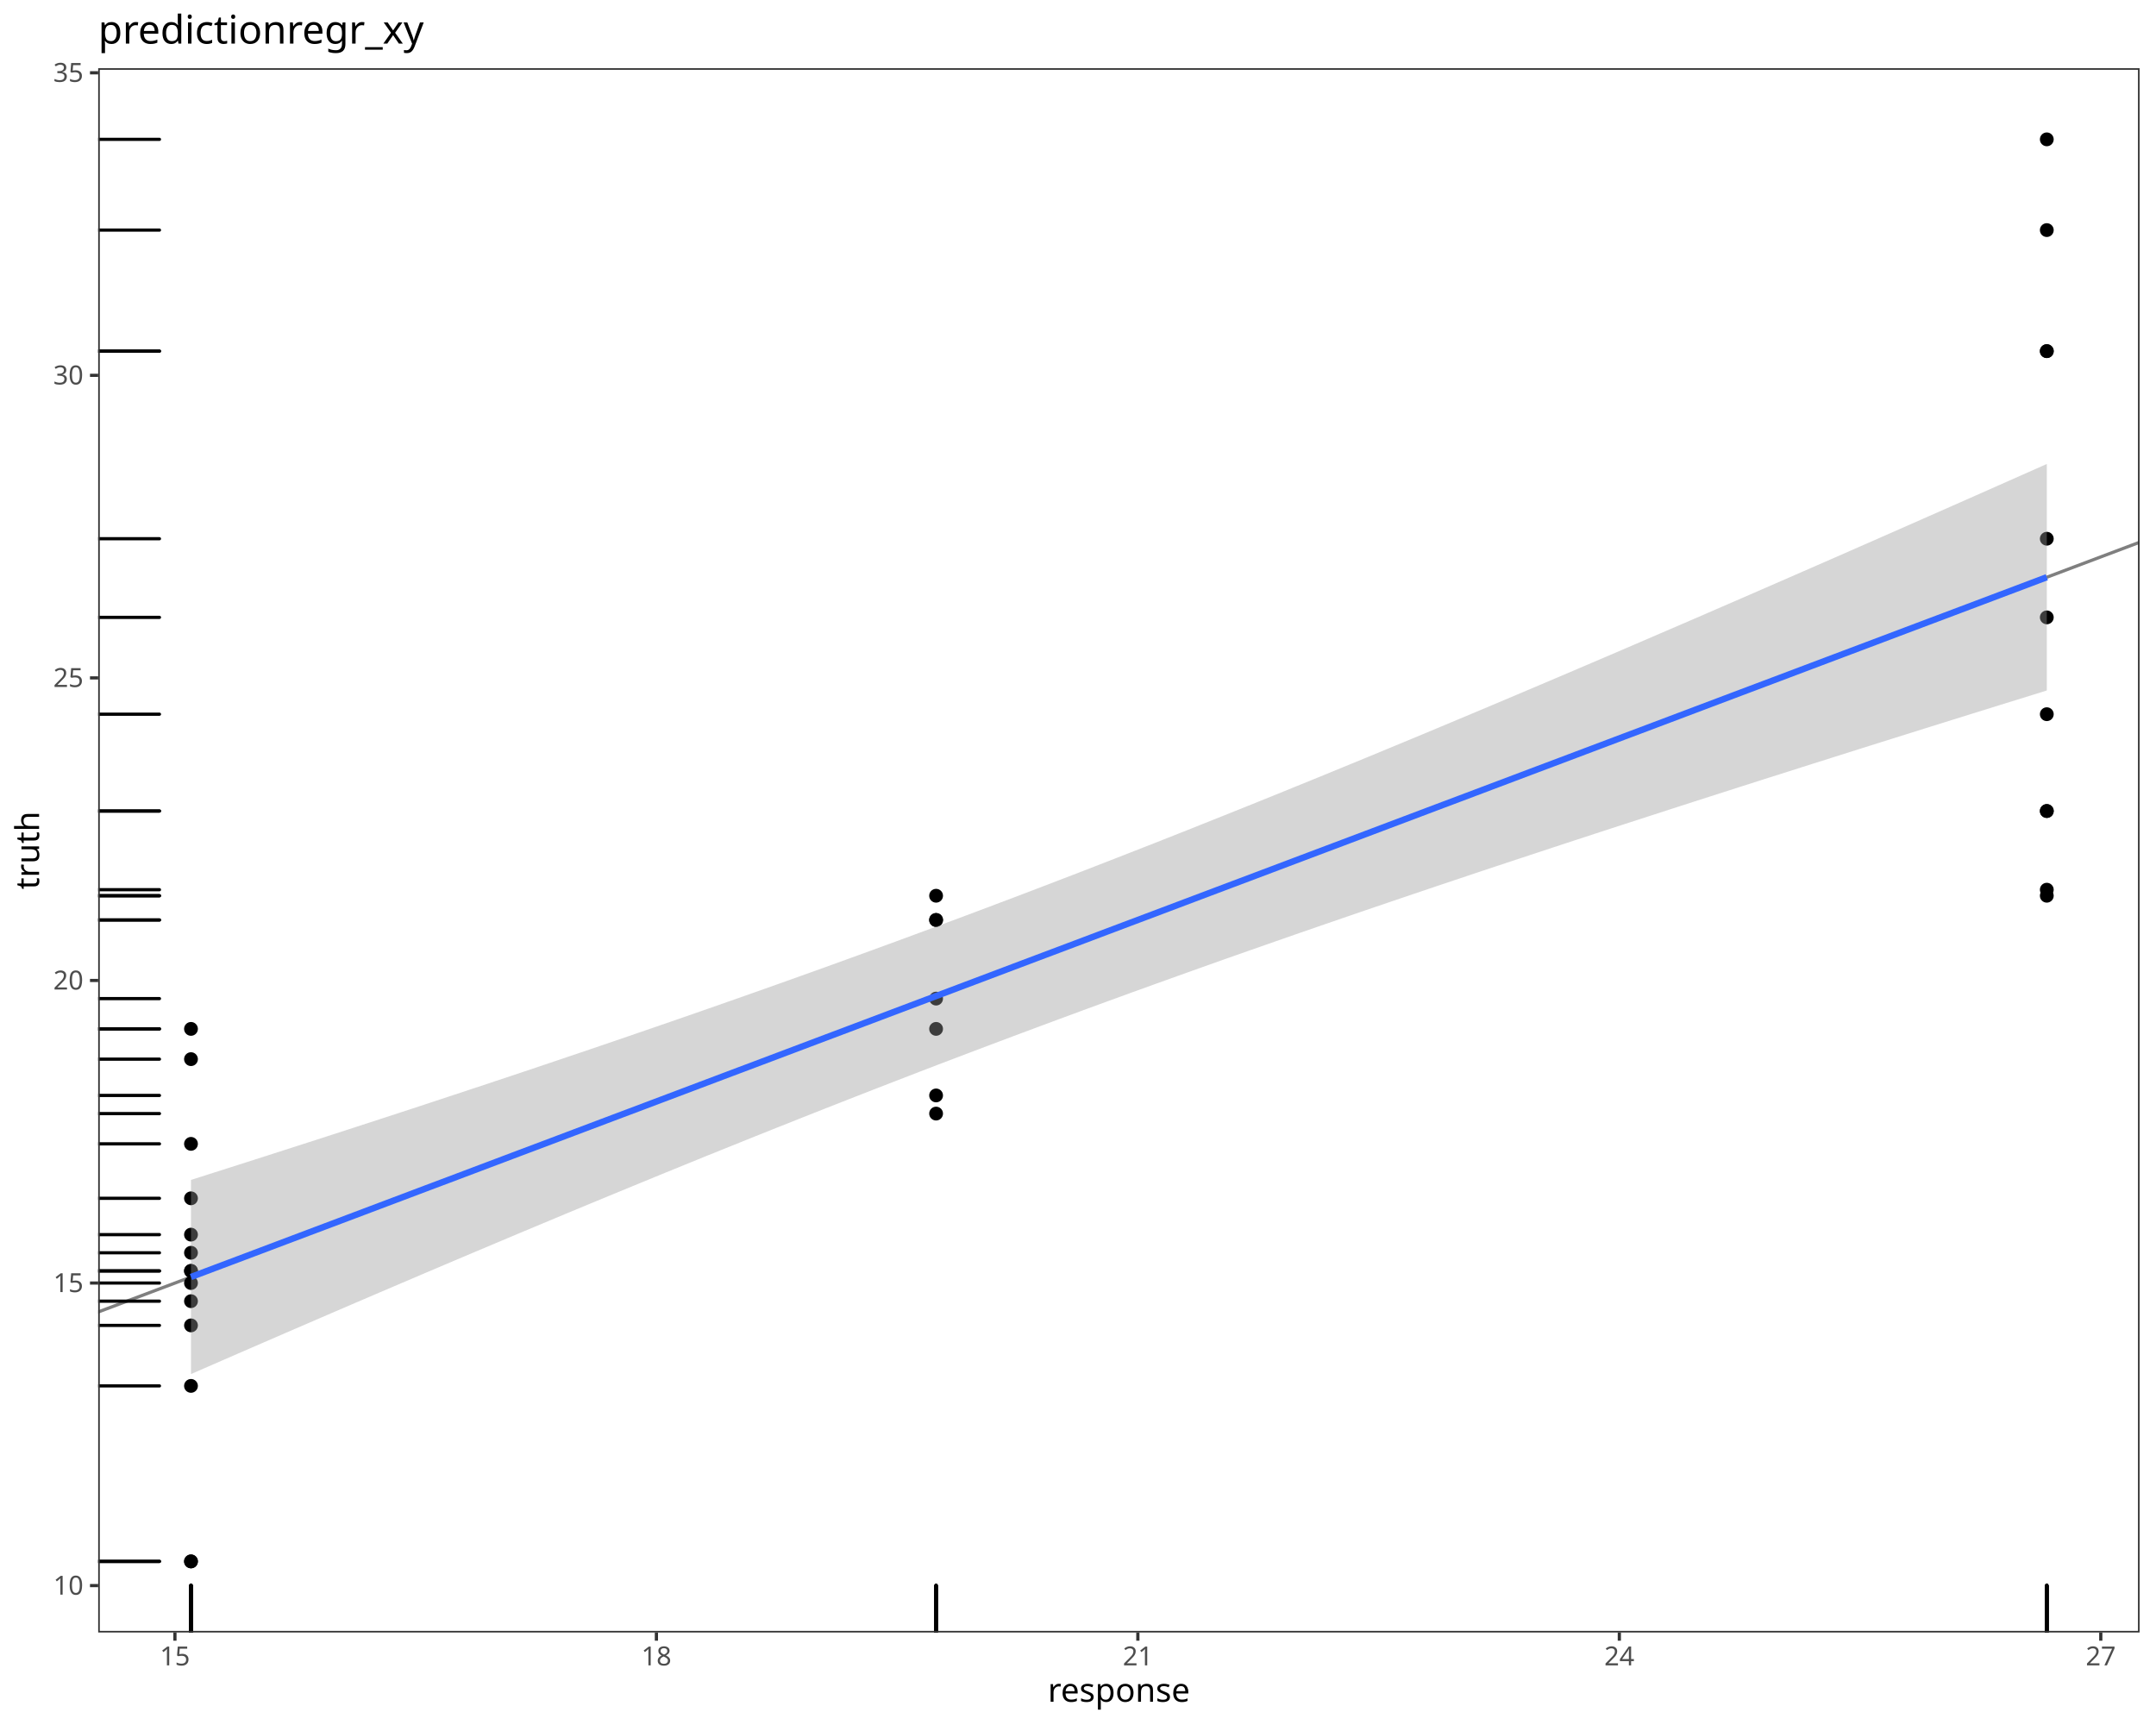
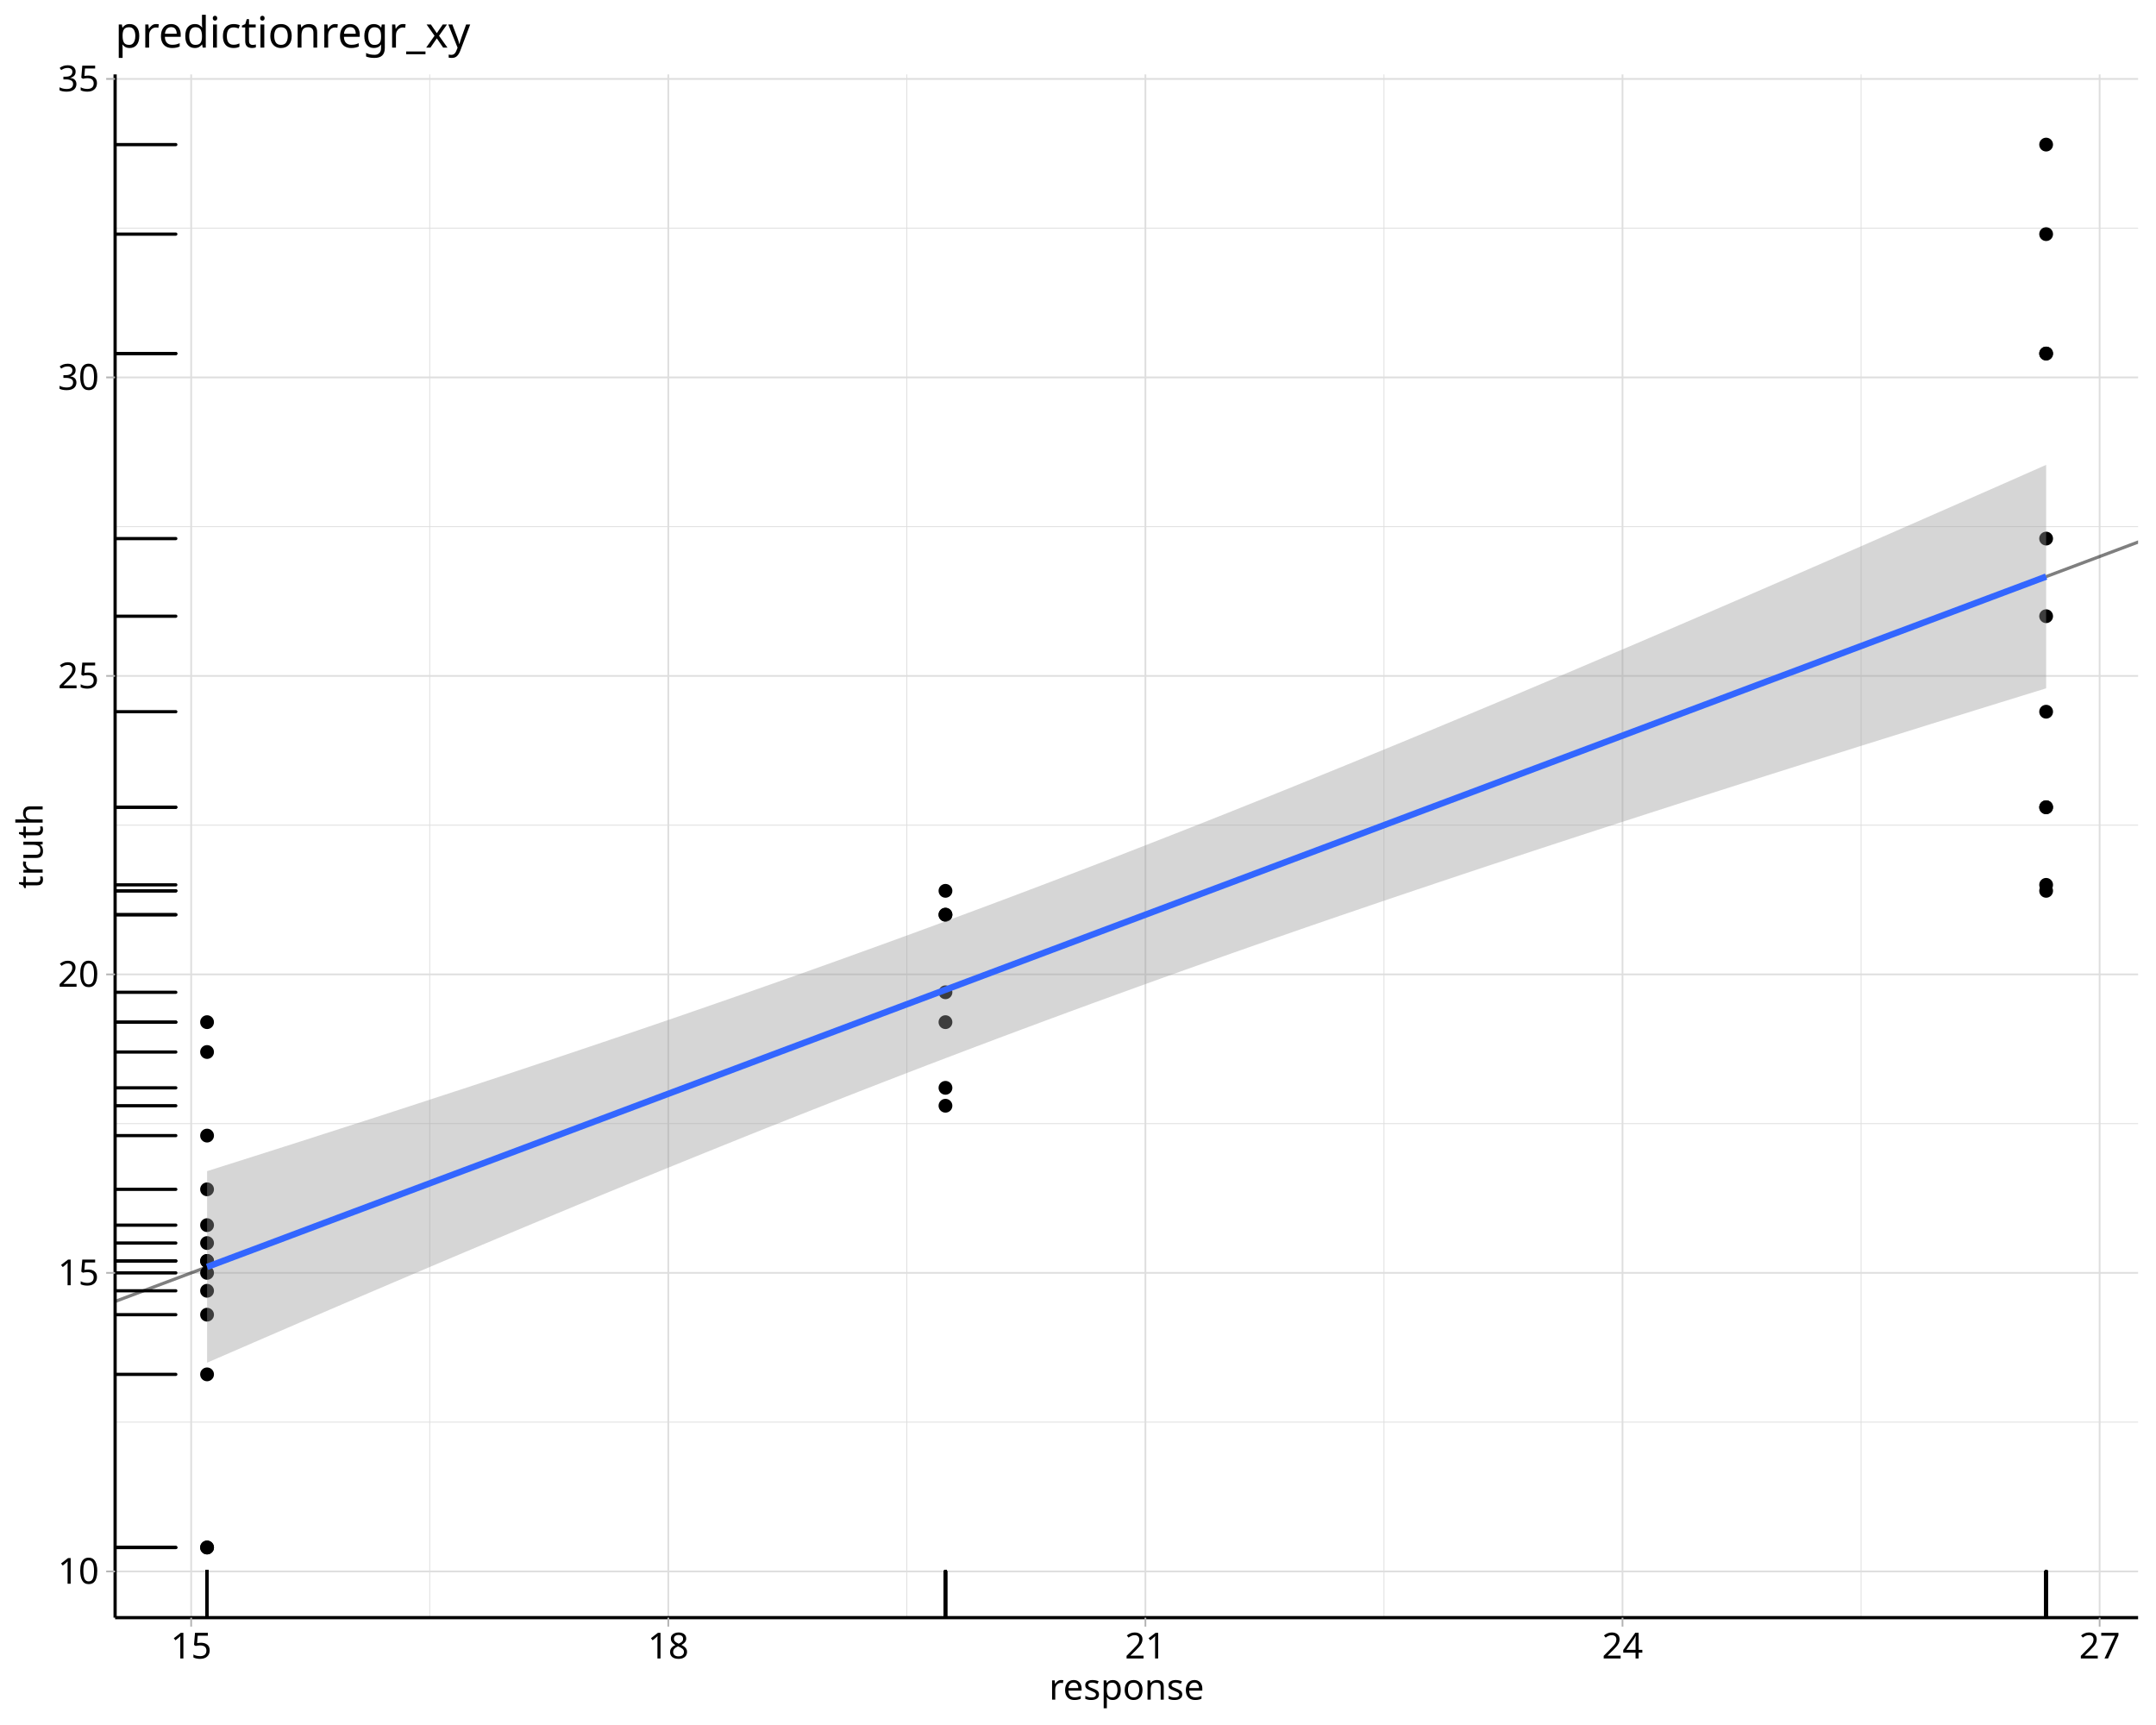
<svg xmlns="http://www.w3.org/2000/svg" class="svglite" data-engine-version="2.0" width="720.00pt" height="576.00pt" viewBox="0 0 720.00 576.00">
  <defs>
    <style type="text/css">
    .svglite line, .svglite polyline, .svglite polygon, .svglite path, .svglite rect, .svglite circle {
      fill: none;
      stroke: #000000;
      stroke-linecap: round;
      stroke-linejoin: round;
      stroke-miterlimit: 10.00;
    }
  </style>
  </defs>
  <rect width="100%" height="100%" style="stroke: none; fill: #FFFFFF;" />
  <defs>
    <clipPath id="cpMC4wMHw3MjAuMDB8MC4wMHw1NzYuMDA=">
      <rect x="0.00" y="0.00" width="720.00" height="576.00" />
    </clipPath>
  </defs>
  <g clip-path="url(#cpMC4wMHw3MjAuMDB8MC4wMHw1NzYuMDA=)">
-     <rect x="0.00" y="0.00" width="720.00" height="576.00" style="stroke-width: 1.07; stroke: #FFFFFF; fill: #FFFFFF;" />
+     <rect x="0.00" y="0.00" width="720.00" height="576.00" style="stroke-width: 1.16; stroke: #FFFFFF; fill: #FFFFFF;" />
  </g>
  <defs>
-     <clipPath id="cpMzIuNzl8NzE0LjUyfDIyLjc4fDU0NS4xMQ==">
-       <rect x="32.79" y="22.78" width="681.73" height="522.33" />
+     <clipPath id="cpMzguNDR8NzE0LjAyfDI0Ljg1fDU0MC4xNQ==">
+       <rect x="38.44" y="24.85" width="675.58" height="515.30" />
    </clipPath>
  </defs>
-   <g clip-path="url(#cpMzIuNzl8NzE0LjUyfDIyLjc4fDU0NS4xMQ==)">
-     <rect x="32.79" y="22.78" width="681.73" height="522.33" style="stroke-width: 1.07; stroke: none; fill: #FFFFFF;" />
-     <line x1="-648.93" y1="695.11" x2="1396.25" y2="-75.96" style="stroke-width: 1.07; stroke: #000000; stroke-opacity: 0.50; stroke-linecap: butt;" />
-     <circle cx="312.61" cy="307.19" r="1.95" style="stroke-width: 0.71; fill: #000000;" />
-     <circle cx="312.61" cy="307.19" r="1.95" style="stroke-width: 0.71; fill: #000000;" />
-     <circle cx="683.53" cy="270.81" r="1.95" style="stroke-width: 0.71; fill: #000000;" />
-     <circle cx="312.61" cy="299.10" r="1.95" style="stroke-width: 0.71; fill: #000000;" />
-     <circle cx="63.78" cy="353.66" r="1.95" style="stroke-width: 0.71; fill: #000000;" />
-     <circle cx="312.61" cy="365.78" r="1.95" style="stroke-width: 0.71; fill: #000000;" />
-     <circle cx="63.78" cy="442.57" r="1.95" style="stroke-width: 0.71; fill: #000000;" />
-     <circle cx="683.53" cy="238.48" r="1.95" style="stroke-width: 0.71; fill: #000000;" />
-     <circle cx="683.53" cy="270.81" r="1.95" style="stroke-width: 0.71; fill: #000000;" />
-     <circle cx="312.61" cy="343.56" r="1.95" style="stroke-width: 0.71; fill: #000000;" />
-     <circle cx="312.61" cy="371.84" r="1.95" style="stroke-width: 0.71; fill: #000000;" />
-     <circle cx="63.78" cy="400.13" r="1.95" style="stroke-width: 0.71; fill: #000000;" />
-     <circle cx="63.78" cy="381.95" r="1.95" style="stroke-width: 0.71; fill: #000000;" />
-     <circle cx="63.78" cy="424.38" r="1.95" style="stroke-width: 0.71; fill: #000000;" />
-     <circle cx="63.78" cy="521.37" r="1.95" style="stroke-width: 0.71; fill: #000000;" />
-     <circle cx="63.78" cy="521.37" r="1.95" style="stroke-width: 0.71; fill: #000000;" />
-     <circle cx="63.78" cy="434.48" r="1.95" style="stroke-width: 0.71; fill: #000000;" />
-     <circle cx="683.53" cy="76.83" r="1.95" style="stroke-width: 0.71; fill: #000000;" />
-     <circle cx="683.53" cy="117.25" r="1.95" style="stroke-width: 0.71; fill: #000000;" />
-     <circle cx="683.53" cy="46.53" r="1.95" style="stroke-width: 0.71; fill: #000000;" />
-     <circle cx="683.53" cy="297.08" r="1.95" style="stroke-width: 0.71; fill: #000000;" />
-     <circle cx="63.78" cy="418.32" r="1.95" style="stroke-width: 0.71; fill: #000000;" />
-     <circle cx="63.78" cy="424.38" r="1.95" style="stroke-width: 0.71; fill: #000000;" />
-     <circle cx="63.78" cy="462.77" r="1.95" style="stroke-width: 0.71; fill: #000000;" />
-     <circle cx="63.78" cy="343.56" r="1.95" style="stroke-width: 0.71; fill: #000000;" />
-     <circle cx="683.53" cy="179.89" r="1.95" style="stroke-width: 0.71; fill: #000000;" />
-     <circle cx="683.53" cy="206.15" r="1.95" style="stroke-width: 0.71; fill: #000000;" />
-     <circle cx="683.53" cy="117.25" r="1.95" style="stroke-width: 0.71; fill: #000000;" />
-     <circle cx="63.78" cy="412.26" r="1.95" style="stroke-width: 0.71; fill: #000000;" />
-     <circle cx="312.61" cy="333.45" r="1.95" style="stroke-width: 0.71; fill: #000000;" />
-     <circle cx="63.78" cy="428.42" r="1.95" style="stroke-width: 0.71; fill: #000000;" />
-     <circle cx="683.53" cy="299.10" r="1.95" style="stroke-width: 0.71; fill: #000000;" />
-     <line x1="312.61" y1="545.11" x2="312.61" y2="529.44" style="stroke-width: 1.07;" />
-     <line x1="312.61" y1="545.11" x2="312.61" y2="529.44" style="stroke-width: 1.07;" />
-     <line x1="683.53" y1="545.11" x2="683.53" y2="529.44" style="stroke-width: 1.07;" />
-     <line x1="312.61" y1="545.11" x2="312.61" y2="529.44" style="stroke-width: 1.07;" />
-     <line x1="63.78" y1="545.11" x2="63.78" y2="529.44" style="stroke-width: 1.07;" />
-     <line x1="312.61" y1="545.11" x2="312.61" y2="529.44" style="stroke-width: 1.07;" />
-     <line x1="63.78" y1="545.11" x2="63.78" y2="529.44" style="stroke-width: 1.07;" />
-     <line x1="683.53" y1="545.11" x2="683.53" y2="529.44" style="stroke-width: 1.07;" />
-     <line x1="683.53" y1="545.11" x2="683.53" y2="529.44" style="stroke-width: 1.07;" />
-     <line x1="312.61" y1="545.11" x2="312.61" y2="529.44" style="stroke-width: 1.07;" />
-     <line x1="312.61" y1="545.11" x2="312.61" y2="529.44" style="stroke-width: 1.07;" />
-     <line x1="63.78" y1="545.11" x2="63.78" y2="529.44" style="stroke-width: 1.07;" />
-     <line x1="63.78" y1="545.11" x2="63.78" y2="529.44" style="stroke-width: 1.07;" />
-     <line x1="63.78" y1="545.11" x2="63.78" y2="529.44" style="stroke-width: 1.07;" />
-     <line x1="63.78" y1="545.11" x2="63.78" y2="529.44" style="stroke-width: 1.07;" />
-     <line x1="63.78" y1="545.11" x2="63.78" y2="529.44" style="stroke-width: 1.07;" />
-     <line x1="63.78" y1="545.11" x2="63.78" y2="529.44" style="stroke-width: 1.07;" />
-     <line x1="683.53" y1="545.11" x2="683.53" y2="529.44" style="stroke-width: 1.07;" />
-     <line x1="683.53" y1="545.11" x2="683.53" y2="529.44" style="stroke-width: 1.07;" />
-     <line x1="683.53" y1="545.11" x2="683.53" y2="529.44" style="stroke-width: 1.07;" />
-     <line x1="683.53" y1="545.11" x2="683.53" y2="529.44" style="stroke-width: 1.07;" />
-     <line x1="63.78" y1="545.11" x2="63.78" y2="529.44" style="stroke-width: 1.07;" />
-     <line x1="63.78" y1="545.11" x2="63.78" y2="529.44" style="stroke-width: 1.07;" />
-     <line x1="63.78" y1="545.11" x2="63.78" y2="529.44" style="stroke-width: 1.07;" />
-     <line x1="63.78" y1="545.11" x2="63.78" y2="529.44" style="stroke-width: 1.07;" />
-     <line x1="683.53" y1="545.11" x2="683.53" y2="529.44" style="stroke-width: 1.07;" />
-     <line x1="683.53" y1="545.11" x2="683.53" y2="529.44" style="stroke-width: 1.07;" />
-     <line x1="683.53" y1="545.11" x2="683.53" y2="529.44" style="stroke-width: 1.07;" />
-     <line x1="63.78" y1="545.11" x2="63.78" y2="529.44" style="stroke-width: 1.07;" />
-     <line x1="312.61" y1="545.11" x2="312.61" y2="529.44" style="stroke-width: 1.07;" />
-     <line x1="63.78" y1="545.11" x2="63.78" y2="529.44" style="stroke-width: 1.07;" />
-     <line x1="683.53" y1="545.11" x2="683.53" y2="529.44" style="stroke-width: 1.07;" />
-     <line x1="32.79" y1="307.19" x2="53.25" y2="307.19" style="stroke-width: 1.07;" />
-     <line x1="32.79" y1="307.19" x2="53.25" y2="307.19" style="stroke-width: 1.07;" />
-     <line x1="32.79" y1="270.81" x2="53.25" y2="270.81" style="stroke-width: 1.07;" />
-     <line x1="32.79" y1="299.10" x2="53.25" y2="299.10" style="stroke-width: 1.07;" />
-     <line x1="32.79" y1="353.66" x2="53.25" y2="353.66" style="stroke-width: 1.07;" />
-     <line x1="32.79" y1="365.78" x2="53.25" y2="365.78" style="stroke-width: 1.07;" />
-     <line x1="32.79" y1="442.57" x2="53.25" y2="442.57" style="stroke-width: 1.07;" />
-     <line x1="32.79" y1="238.48" x2="53.25" y2="238.48" style="stroke-width: 1.07;" />
-     <line x1="32.79" y1="270.81" x2="53.25" y2="270.81" style="stroke-width: 1.07;" />
-     <line x1="32.79" y1="343.56" x2="53.25" y2="343.56" style="stroke-width: 1.07;" />
-     <line x1="32.79" y1="371.84" x2="53.25" y2="371.84" style="stroke-width: 1.07;" />
-     <line x1="32.79" y1="400.13" x2="53.25" y2="400.13" style="stroke-width: 1.07;" />
-     <line x1="32.79" y1="381.95" x2="53.25" y2="381.95" style="stroke-width: 1.07;" />
-     <line x1="32.79" y1="424.38" x2="53.25" y2="424.38" style="stroke-width: 1.07;" />
-     <line x1="32.79" y1="521.37" x2="53.25" y2="521.37" style="stroke-width: 1.07;" />
-     <line x1="32.79" y1="521.37" x2="53.25" y2="521.37" style="stroke-width: 1.07;" />
-     <line x1="32.79" y1="434.48" x2="53.25" y2="434.48" style="stroke-width: 1.07;" />
-     <line x1="32.79" y1="76.83" x2="53.25" y2="76.83" style="stroke-width: 1.07;" />
-     <line x1="32.79" y1="117.25" x2="53.25" y2="117.25" style="stroke-width: 1.07;" />
-     <line x1="32.79" y1="46.53" x2="53.25" y2="46.53" style="stroke-width: 1.07;" />
-     <line x1="32.79" y1="297.08" x2="53.25" y2="297.08" style="stroke-width: 1.07;" />
-     <line x1="32.79" y1="418.32" x2="53.25" y2="418.32" style="stroke-width: 1.07;" />
-     <line x1="32.79" y1="424.38" x2="53.25" y2="424.38" style="stroke-width: 1.07;" />
-     <line x1="32.79" y1="462.77" x2="53.25" y2="462.77" style="stroke-width: 1.07;" />
-     <line x1="32.79" y1="343.56" x2="53.25" y2="343.56" style="stroke-width: 1.07;" />
-     <line x1="32.79" y1="179.89" x2="53.25" y2="179.89" style="stroke-width: 1.07;" />
-     <line x1="32.79" y1="206.15" x2="53.25" y2="206.15" style="stroke-width: 1.07;" />
-     <line x1="32.79" y1="117.25" x2="53.25" y2="117.25" style="stroke-width: 1.07;" />
-     <line x1="32.79" y1="412.26" x2="53.25" y2="412.26" style="stroke-width: 1.07;" />
-     <line x1="32.79" y1="333.45" x2="53.25" y2="333.45" style="stroke-width: 1.07;" />
-     <line x1="32.79" y1="428.42" x2="53.25" y2="428.42" style="stroke-width: 1.07;" />
-     <line x1="32.79" y1="299.10" x2="53.25" y2="299.10" style="stroke-width: 1.07;" />
-     <polygon points="63.78,393.99 71.63,391.49 79.47,388.99 87.32,386.48 95.16,383.96 103.01,381.44 110.85,378.91 118.70,376.36 126.54,373.81 134.39,371.25 142.23,368.68 150.08,366.09 157.92,363.50 165.77,360.89 173.61,358.28 181.46,355.65 189.30,353.00 197.15,350.35 204.99,347.68 212.84,344.99 220.68,342.29 228.53,339.58 236.37,336.85 244.22,334.10 252.06,331.34 259.91,328.56 267.75,325.76 275.60,322.95 283.44,320.11 291.29,317.26 299.13,314.39 306.97,311.50 314.82,308.60 322.66,305.67 330.51,302.72 338.35,299.76 346.20,296.77 354.04,293.77 361.89,290.75 369.73,287.70 377.58,284.64 385.42,281.57 393.27,278.47 401.11,275.35 408.96,272.22 416.80,269.07 424.65,265.91 432.49,262.72 440.34,259.53 448.18,256.31 456.03,253.09 463.87,249.84 471.72,246.59 479.56,243.32 487.41,240.03 495.25,236.74 503.10,233.43 510.94,230.11 518.79,226.78 526.63,223.44 534.48,220.09 542.32,216.73 550.17,213.35 558.01,209.97 565.86,206.59 573.70,203.19 581.55,199.78 589.39,196.37 597.24,192.95 605.08,189.52 612.93,186.09 620.77,182.65 628.62,179.20 636.46,175.75 644.31,172.29 652.15,168.83 660.00,165.36 667.84,161.89 675.69,158.41 683.53,154.93 683.53,230.56 675.69,233.00 667.84,235.43 660.00,237.87 652.15,240.32 644.31,242.77 636.46,245.23 628.62,247.69 620.77,250.16 612.93,252.64 605.08,255.12 597.24,257.61 589.39,260.10 581.55,262.60 573.70,265.12 565.86,267.63 558.01,270.16 550.17,272.70 542.32,275.24 534.48,277.79 526.63,280.36 518.79,282.93 510.94,285.52 503.10,288.11 495.25,290.72 487.41,293.34 479.56,295.97 471.72,298.62 463.87,301.28 456.03,303.95 448.18,306.64 440.34,309.34 432.49,312.06 424.65,314.79 416.80,317.54 408.96,320.30 401.11,323.09 393.27,325.89 385.42,328.71 377.58,331.54 369.73,334.40 361.89,337.27 354.04,340.17 346.20,343.08 338.35,346.01 330.51,348.96 322.66,351.93 314.82,354.91 306.97,357.92 299.13,360.95 291.29,363.99 283.44,367.06 275.60,370.14 267.75,373.24 259.91,376.36 252.06,379.49 244.22,382.65 236.37,385.81 228.53,389.00 220.68,392.20 212.84,395.42 204.99,398.65 197.15,401.89 189.30,405.15 181.46,408.43 173.61,411.71 165.77,415.01 157.92,418.32 150.08,421.64 142.23,424.97 134.39,428.32 126.54,431.67 118.70,435.03 110.85,438.40 103.01,441.79 95.16,445.18 87.32,448.58 79.47,451.98 71.63,455.40 63.78,458.82 " style="stroke-width: 0.00; stroke: none; fill: #999999; fill-opacity: 0.40;" />
-     <polyline points="63.78,393.99 71.63,391.49 79.47,388.99 87.32,386.48 95.16,383.96 103.01,381.44 110.85,378.91 118.70,376.36 126.54,373.81 134.39,371.25 142.23,368.68 150.08,366.09 157.92,363.50 165.77,360.89 173.61,358.28 181.46,355.65 189.30,353.00 197.15,350.35 204.99,347.68 212.84,344.99 220.68,342.29 228.53,339.58 236.37,336.85 244.22,334.10 252.06,331.34 259.91,328.56 267.75,325.76 275.60,322.95 283.44,320.11 291.29,317.26 299.13,314.39 306.97,311.50 314.82,308.60 322.66,305.67 330.51,302.72 338.35,299.76 346.20,296.77 354.04,293.77 361.89,290.75 369.73,287.70 377.58,284.64 385.42,281.57 393.27,278.47 401.11,275.35 408.96,272.22 416.80,269.07 424.65,265.91 432.49,262.72 440.34,259.53 448.18,256.31 456.03,253.09 463.87,249.84 471.72,246.59 479.56,243.32 487.41,240.03 495.25,236.74 503.10,233.43 510.94,230.11 518.79,226.78 526.63,223.44 534.48,220.09 542.32,216.73 550.17,213.35 558.01,209.97 565.86,206.59 573.70,203.19 581.55,199.78 589.39,196.37 597.24,192.95 605.08,189.52 612.93,186.09 620.77,182.65 628.62,179.20 636.46,175.75 644.31,172.29 652.15,168.83 660.00,165.36 667.84,161.89 675.69,158.41 683.53,154.93 " style="stroke-width: 2.13; stroke: none;" />
-     <polyline points="683.53,230.56 675.69,233.00 667.84,235.43 660.00,237.87 652.15,240.32 644.31,242.77 636.46,245.23 628.62,247.69 620.77,250.16 612.93,252.64 605.08,255.12 597.24,257.61 589.39,260.10 581.55,262.60 573.70,265.12 565.86,267.63 558.01,270.16 550.17,272.70 542.32,275.24 534.48,277.79 526.63,280.36 518.79,282.93 510.94,285.52 503.10,288.11 495.25,290.72 487.41,293.34 479.56,295.97 471.72,298.62 463.87,301.28 456.03,303.95 448.18,306.64 440.34,309.34 432.49,312.06 424.65,314.79 416.80,317.54 408.96,320.30 401.11,323.09 393.27,325.89 385.42,328.71 377.58,331.54 369.73,334.40 361.89,337.27 354.04,340.17 346.20,343.08 338.35,346.01 330.51,348.96 322.66,351.93 314.82,354.91 306.97,357.92 299.13,360.95 291.29,363.99 283.44,367.06 275.60,370.14 267.75,373.24 259.91,376.36 252.06,379.49 244.22,382.65 236.37,385.81 228.53,389.00 220.68,392.20 212.84,395.42 204.99,398.65 197.15,401.89 189.30,405.15 181.46,408.43 173.61,411.71 165.77,415.01 157.92,418.32 150.08,421.64 142.23,424.97 134.39,428.32 126.54,431.67 118.70,435.03 110.85,438.40 103.01,441.79 95.16,445.18 87.32,448.58 79.47,451.98 71.63,455.40 63.78,458.82 " style="stroke-width: 2.13; stroke: none;" />
-     <polyline points="63.78,426.40 71.63,423.44 79.47,420.49 87.32,417.53 95.16,414.57 103.01,411.61 110.85,408.66 118.70,405.70 126.54,402.74 134.39,399.78 142.23,396.82 150.08,393.87 157.92,390.91 165.77,387.95 173.61,384.99 181.46,382.04 189.30,379.08 197.15,376.12 204.99,373.16 212.84,370.21 220.68,367.25 228.53,364.29 236.37,361.33 244.22,358.37 252.06,355.42 259.91,352.46 267.75,349.50 275.60,346.54 283.44,343.59 291.29,340.63 299.13,337.67 306.97,334.71 314.82,331.76 322.66,328.80 330.51,325.84 338.35,322.88 346.20,319.92 354.04,316.97 361.89,314.01 369.73,311.05 377.58,308.09 385.42,305.14 393.27,302.18 401.11,299.22 408.96,296.26 416.80,293.31 424.65,290.35 432.49,287.39 440.34,284.43 448.18,281.48 456.03,278.52 463.87,275.56 471.72,272.60 479.56,269.64 487.41,266.69 495.25,263.73 503.10,260.77 510.94,257.81 518.79,254.86 526.63,251.90 534.48,248.94 542.32,245.98 550.17,243.03 558.01,240.07 565.86,237.11 573.70,234.15 581.55,231.19 589.39,228.24 597.24,225.28 605.08,222.32 612.93,219.36 620.77,216.41 628.62,213.45 636.46,210.49 644.31,207.53 652.15,204.58 660.00,201.62 667.84,198.66 675.69,195.70 683.53,192.74 " style="stroke-width: 2.13; stroke: #3366FF; stroke-linecap: butt;" />
-     <rect x="32.79" y="22.78" width="681.73" height="522.33" style="stroke-width: 1.07; stroke: #333333;" />
+   <g clip-path="url(#cpMzguNDR8NzE0LjAyfDI0Ljg1fDU0MC4xNQ==)">
+     <rect x="38.44" y="24.85" width="675.58" height="515.30" style="stroke-width: 1.16; stroke: none; fill: #FFFFFF;" />
+     <polyline points="38.44,474.87 714.02,474.87 " style="stroke-width: 0.29; stroke: #DEDEDE; stroke-linecap: butt;" />
+     <polyline points="38.44,375.20 714.02,375.20 " style="stroke-width: 0.29; stroke: #DEDEDE; stroke-linecap: butt;" />
+     <polyline points="38.44,275.53 714.02,275.53 " style="stroke-width: 0.29; stroke: #DEDEDE; stroke-linecap: butt;" />
+     <polyline points="38.44,175.86 714.02,175.86 " style="stroke-width: 0.29; stroke: #DEDEDE; stroke-linecap: butt;" />
+     <polyline points="38.44,76.19 714.02,76.19 " style="stroke-width: 0.29; stroke: #DEDEDE; stroke-linecap: butt;" />
+     <polyline points="143.51,540.15 143.51,24.85 " style="stroke-width: 0.29; stroke: #DEDEDE; stroke-linecap: butt;" />
+     <polyline points="302.84,540.15 302.84,24.85 " style="stroke-width: 0.29; stroke: #DEDEDE; stroke-linecap: butt;" />
+     <polyline points="462.18,540.15 462.18,24.85 " style="stroke-width: 0.29; stroke: #DEDEDE; stroke-linecap: butt;" />
+     <polyline points="621.51,540.15 621.51,24.85 " style="stroke-width: 0.29; stroke: #DEDEDE; stroke-linecap: butt;" />
+     <polyline points="38.44,524.71 714.02,524.71 " style="stroke-width: 0.58; stroke: #DEDEDE; stroke-linecap: butt;" />
+     <polyline points="38.44,425.03 714.02,425.03 " style="stroke-width: 0.58; stroke: #DEDEDE; stroke-linecap: butt;" />
+     <polyline points="38.44,325.36 714.02,325.36 " style="stroke-width: 0.58; stroke: #DEDEDE; stroke-linecap: butt;" />
+     <polyline points="38.44,225.69 714.02,225.69 " style="stroke-width: 0.58; stroke: #DEDEDE; stroke-linecap: butt;" />
+     <polyline points="38.44,126.02 714.02,126.02 " style="stroke-width: 0.58; stroke: #DEDEDE; stroke-linecap: butt;" />
+     <polyline points="38.44,26.35 714.02,26.35 " style="stroke-width: 0.58; stroke: #DEDEDE; stroke-linecap: butt;" />
+     <polyline points="63.84,540.15 63.84,24.85 " style="stroke-width: 0.58; stroke: #DEDEDE; stroke-linecap: butt;" />
+     <polyline points="223.18,540.15 223.18,24.85 " style="stroke-width: 0.58; stroke: #DEDEDE; stroke-linecap: butt;" />
+     <polyline points="382.51,540.15 382.51,24.85 " style="stroke-width: 0.58; stroke: #DEDEDE; stroke-linecap: butt;" />
+     <polyline points="541.84,540.15 541.84,24.85 " style="stroke-width: 0.58; stroke: #DEDEDE; stroke-linecap: butt;" />
+     <polyline points="701.18,540.15 701.18,24.85 " style="stroke-width: 0.58; stroke: #DEDEDE; stroke-linecap: butt;" />
+     <line x1="-637.13" y1="688.13" x2="1389.60" y2="-72.56" style="stroke-width: 1.07; stroke: #000000; stroke-opacity: 0.50; stroke-linecap: butt;" />
+     <circle cx="315.74" cy="305.43" r="1.95" style="stroke-width: 0.71; fill: #000000;" />
+     <circle cx="315.74" cy="305.43" r="1.95" style="stroke-width: 0.71; fill: #000000;" />
+     <circle cx="683.31" cy="269.55" r="1.95" style="stroke-width: 0.71; fill: #000000;" />
+     <circle cx="315.74" cy="297.46" r="1.95" style="stroke-width: 0.71; fill: #000000;" />
+     <circle cx="69.15" cy="351.28" r="1.95" style="stroke-width: 0.71; fill: #000000;" />
+     <circle cx="315.74" cy="363.24" r="1.95" style="stroke-width: 0.71; fill: #000000;" />
+     <circle cx="69.15" cy="438.99" r="1.95" style="stroke-width: 0.71; fill: #000000;" />
+     <circle cx="683.31" cy="237.65" r="1.95" style="stroke-width: 0.71; fill: #000000;" />
+     <circle cx="683.31" cy="269.55" r="1.95" style="stroke-width: 0.71; fill: #000000;" />
+     <circle cx="315.74" cy="341.31" r="1.95" style="stroke-width: 0.71; fill: #000000;" />
+     <circle cx="315.74" cy="369.22" r="1.95" style="stroke-width: 0.71; fill: #000000;" />
+     <circle cx="69.15" cy="397.13" r="1.95" style="stroke-width: 0.71; fill: #000000;" />
+     <circle cx="69.15" cy="379.19" r="1.95" style="stroke-width: 0.71; fill: #000000;" />
+     <circle cx="69.15" cy="421.05" r="1.95" style="stroke-width: 0.71; fill: #000000;" />
+     <circle cx="69.15" cy="516.73" r="1.95" style="stroke-width: 0.71; fill: #000000;" />
+     <circle cx="69.15" cy="516.73" r="1.95" style="stroke-width: 0.71; fill: #000000;" />
+     <circle cx="69.15" cy="431.01" r="1.95" style="stroke-width: 0.71; fill: #000000;" />
+     <circle cx="683.31" cy="78.18" r="1.95" style="stroke-width: 0.71; fill: #000000;" />
+     <circle cx="683.31" cy="118.05" r="1.95" style="stroke-width: 0.71; fill: #000000;" />
+     <circle cx="683.31" cy="48.28" r="1.95" style="stroke-width: 0.71; fill: #000000;" />
+     <circle cx="683.31" cy="295.46" r="1.95" style="stroke-width: 0.71; fill: #000000;" />
+     <circle cx="69.15" cy="415.07" r="1.95" style="stroke-width: 0.71; fill: #000000;" />
+     <circle cx="69.15" cy="421.05" r="1.95" style="stroke-width: 0.71; fill: #000000;" />
+     <circle cx="69.15" cy="458.92" r="1.95" style="stroke-width: 0.71; fill: #000000;" />
+     <circle cx="69.15" cy="341.31" r="1.95" style="stroke-width: 0.71; fill: #000000;" />
+     <circle cx="683.31" cy="179.84" r="1.95" style="stroke-width: 0.71; fill: #000000;" />
+     <circle cx="683.31" cy="205.76" r="1.95" style="stroke-width: 0.71; fill: #000000;" />
+     <circle cx="683.31" cy="118.05" r="1.95" style="stroke-width: 0.71; fill: #000000;" />
+     <circle cx="69.15" cy="409.09" r="1.95" style="stroke-width: 0.71; fill: #000000;" />
+     <circle cx="315.74" cy="331.34" r="1.95" style="stroke-width: 0.71; fill: #000000;" />
+     <circle cx="69.15" cy="425.03" r="1.95" style="stroke-width: 0.71; fill: #000000;" />
+     <circle cx="683.31" cy="297.46" r="1.95" style="stroke-width: 0.71; fill: #000000;" />
+     <line x1="315.74" y1="540.15" x2="315.74" y2="524.70" style="stroke-width: 1.07;" />
+     <line x1="315.74" y1="540.15" x2="315.74" y2="524.70" style="stroke-width: 1.07;" />
+     <line x1="683.31" y1="540.15" x2="683.31" y2="524.70" style="stroke-width: 1.07;" />
+     <line x1="315.74" y1="540.15" x2="315.74" y2="524.70" style="stroke-width: 1.07;" />
+     <line x1="69.15" y1="540.15" x2="69.15" y2="524.70" style="stroke-width: 1.07;" />
+     <line x1="315.74" y1="540.15" x2="315.74" y2="524.70" style="stroke-width: 1.07;" />
+     <line x1="69.15" y1="540.15" x2="69.15" y2="524.70" style="stroke-width: 1.07;" />
+     <line x1="683.31" y1="540.15" x2="683.31" y2="524.70" style="stroke-width: 1.07;" />
+     <line x1="683.31" y1="540.15" x2="683.31" y2="524.70" style="stroke-width: 1.07;" />
+     <line x1="315.74" y1="540.15" x2="315.74" y2="524.70" style="stroke-width: 1.07;" />
+     <line x1="315.74" y1="540.15" x2="315.74" y2="524.70" style="stroke-width: 1.07;" />
+     <line x1="69.15" y1="540.15" x2="69.15" y2="524.70" style="stroke-width: 1.07;" />
+     <line x1="69.15" y1="540.15" x2="69.15" y2="524.70" style="stroke-width: 1.07;" />
+     <line x1="69.15" y1="540.15" x2="69.15" y2="524.70" style="stroke-width: 1.07;" />
+     <line x1="69.15" y1="540.15" x2="69.15" y2="524.70" style="stroke-width: 1.07;" />
+     <line x1="69.15" y1="540.15" x2="69.15" y2="524.70" style="stroke-width: 1.07;" />
+     <line x1="69.15" y1="540.15" x2="69.15" y2="524.70" style="stroke-width: 1.07;" />
+     <line x1="683.31" y1="540.15" x2="683.31" y2="524.70" style="stroke-width: 1.07;" />
+     <line x1="683.31" y1="540.15" x2="683.31" y2="524.70" style="stroke-width: 1.07;" />
+     <line x1="683.31" y1="540.15" x2="683.31" y2="524.70" style="stroke-width: 1.07;" />
+     <line x1="683.31" y1="540.15" x2="683.31" y2="524.70" style="stroke-width: 1.07;" />
+     <line x1="69.15" y1="540.15" x2="69.15" y2="524.70" style="stroke-width: 1.07;" />
+     <line x1="69.15" y1="540.15" x2="69.15" y2="524.70" style="stroke-width: 1.07;" />
+     <line x1="69.15" y1="540.15" x2="69.15" y2="524.70" style="stroke-width: 1.07;" />
+     <line x1="69.15" y1="540.15" x2="69.15" y2="524.70" style="stroke-width: 1.07;" />
+     <line x1="683.31" y1="540.15" x2="683.31" y2="524.70" style="stroke-width: 1.07;" />
+     <line x1="683.31" y1="540.15" x2="683.31" y2="524.70" style="stroke-width: 1.07;" />
+     <line x1="683.31" y1="540.15" x2="683.31" y2="524.70" style="stroke-width: 1.07;" />
+     <line x1="69.15" y1="540.15" x2="69.15" y2="524.70" style="stroke-width: 1.07;" />
+     <line x1="315.74" y1="540.15" x2="315.74" y2="524.70" style="stroke-width: 1.07;" />
+     <line x1="69.15" y1="540.15" x2="69.15" y2="524.70" style="stroke-width: 1.07;" />
+     <line x1="683.31" y1="540.15" x2="683.31" y2="524.70" style="stroke-width: 1.07;" />
+     <line x1="38.44" y1="305.43" x2="58.71" y2="305.43" style="stroke-width: 1.07;" />
+     <line x1="38.44" y1="305.43" x2="58.71" y2="305.43" style="stroke-width: 1.07;" />
+     <line x1="38.44" y1="269.55" x2="58.71" y2="269.55" style="stroke-width: 1.07;" />
+     <line x1="38.44" y1="297.46" x2="58.71" y2="297.46" style="stroke-width: 1.07;" />
+     <line x1="38.44" y1="351.28" x2="58.71" y2="351.28" style="stroke-width: 1.07;" />
+     <line x1="38.44" y1="363.24" x2="58.71" y2="363.24" style="stroke-width: 1.07;" />
+     <line x1="38.44" y1="438.99" x2="58.71" y2="438.99" style="stroke-width: 1.07;" />
+     <line x1="38.44" y1="237.65" x2="58.71" y2="237.65" style="stroke-width: 1.07;" />
+     <line x1="38.44" y1="269.55" x2="58.71" y2="269.55" style="stroke-width: 1.07;" />
+     <line x1="38.44" y1="341.31" x2="58.71" y2="341.31" style="stroke-width: 1.07;" />
+     <line x1="38.44" y1="369.22" x2="58.71" y2="369.22" style="stroke-width: 1.07;" />
+     <line x1="38.44" y1="397.13" x2="58.71" y2="397.13" style="stroke-width: 1.07;" />
+     <line x1="38.44" y1="379.19" x2="58.71" y2="379.19" style="stroke-width: 1.07;" />
+     <line x1="38.44" y1="421.05" x2="58.71" y2="421.05" style="stroke-width: 1.07;" />
+     <line x1="38.44" y1="516.73" x2="58.71" y2="516.73" style="stroke-width: 1.07;" />
+     <line x1="38.44" y1="516.73" x2="58.71" y2="516.73" style="stroke-width: 1.07;" />
+     <line x1="38.44" y1="431.01" x2="58.71" y2="431.01" style="stroke-width: 1.07;" />
+     <line x1="38.44" y1="78.18" x2="58.71" y2="78.18" style="stroke-width: 1.07;" />
+     <line x1="38.44" y1="118.05" x2="58.71" y2="118.05" style="stroke-width: 1.07;" />
+     <line x1="38.44" y1="48.28" x2="58.71" y2="48.28" style="stroke-width: 1.07;" />
+     <line x1="38.44" y1="295.46" x2="58.71" y2="295.46" style="stroke-width: 1.07;" />
+     <line x1="38.44" y1="415.07" x2="58.71" y2="415.07" style="stroke-width: 1.07;" />
+     <line x1="38.44" y1="421.05" x2="58.71" y2="421.05" style="stroke-width: 1.07;" />
+     <line x1="38.44" y1="458.92" x2="58.71" y2="458.92" style="stroke-width: 1.07;" />
+     <line x1="38.44" y1="341.31" x2="58.71" y2="341.31" style="stroke-width: 1.07;" />
+     <line x1="38.44" y1="179.84" x2="58.71" y2="179.84" style="stroke-width: 1.07;" />
+     <line x1="38.44" y1="205.76" x2="58.71" y2="205.76" style="stroke-width: 1.07;" />
+     <line x1="38.44" y1="118.05" x2="58.71" y2="118.05" style="stroke-width: 1.07;" />
+     <line x1="38.44" y1="409.09" x2="58.71" y2="409.09" style="stroke-width: 1.07;" />
+     <line x1="38.44" y1="331.34" x2="58.71" y2="331.34" style="stroke-width: 1.07;" />
+     <line x1="38.44" y1="425.03" x2="58.71" y2="425.03" style="stroke-width: 1.07;" />
+     <line x1="38.44" y1="297.46" x2="58.71" y2="297.46" style="stroke-width: 1.07;" />
+     <polygon points="69.15,391.06 76.93,388.60 84.70,386.13 92.48,383.66 100.25,381.18 108.02,378.68 115.80,376.18 123.57,373.68 131.35,371.16 139.12,368.63 146.89,366.09 154.67,363.55 162.44,360.99 170.22,358.42 177.99,355.83 185.77,353.24 193.54,350.63 201.31,348.01 209.09,345.38 216.86,342.73 224.64,340.07 232.41,337.39 240.19,334.69 247.96,331.99 255.73,329.26 263.51,326.52 271.28,323.76 279.06,320.98 286.83,318.18 294.60,315.37 302.38,312.54 310.15,309.69 317.93,306.82 325.70,303.93 333.48,301.03 341.25,298.10 349.02,295.16 356.80,292.19 364.57,289.21 372.35,286.21 380.12,283.19 387.89,280.15 395.67,277.10 403.44,274.03 411.22,270.94 418.99,267.83 426.77,264.71 434.54,261.57 442.31,258.41 450.09,255.24 457.86,252.06 465.64,248.86 473.41,245.65 481.19,242.42 488.96,239.18 496.73,235.93 504.51,232.67 512.28,229.39 520.06,226.11 527.83,222.81 535.60,219.50 543.38,216.19 551.15,212.86 558.93,209.53 566.70,206.18 574.48,202.83 582.25,199.47 590.02,196.11 597.80,192.73 605.57,189.35 613.35,185.96 621.12,182.57 628.89,179.17 636.67,175.76 644.44,172.35 652.22,168.94 659.99,165.51 667.77,162.09 675.54,158.66 683.31,155.22 683.31,229.84 675.54,232.24 667.77,234.64 659.99,237.05 652.22,239.46 644.44,241.88 636.67,244.31 628.89,246.74 621.12,249.17 613.35,251.62 605.57,254.06 597.80,256.52 590.02,258.98 582.25,261.45 574.48,263.93 566.70,266.41 558.93,268.90 551.15,271.40 543.38,273.91 535.60,276.43 527.83,278.96 520.06,281.50 512.28,284.05 504.51,286.61 496.73,289.19 488.96,291.77 481.19,294.37 473.41,296.98 465.64,299.60 457.86,302.24 450.09,304.89 442.31,307.55 434.54,310.23 426.77,312.93 418.99,315.64 411.22,318.37 403.44,321.12 395.67,323.88 387.89,326.66 380.12,329.46 372.35,332.28 364.57,335.11 356.80,337.97 349.02,340.84 341.25,343.73 333.48,346.64 325.70,349.57 317.93,352.52 310.15,355.48 302.38,358.47 294.60,361.47 286.83,364.50 279.06,367.54 271.28,370.60 263.51,373.67 255.73,376.76 247.96,379.87 240.19,383.00 232.41,386.14 224.64,389.30 216.86,392.47 209.09,395.66 201.31,398.86 193.54,402.08 185.77,405.31 177.99,408.55 170.22,411.80 162.44,415.07 154.67,418.34 146.89,421.63 139.12,424.93 131.35,428.24 123.57,431.56 115.80,434.88 108.02,438.22 100.25,441.56 92.48,444.92 84.70,448.28 76.93,451.65 69.15,455.02 " style="stroke-width: 0.00; stroke: none; fill: #999999; fill-opacity: 0.40;" />
+     <polyline points="69.15,391.06 76.93,388.60 84.70,386.13 92.48,383.66 100.25,381.18 108.02,378.68 115.80,376.18 123.57,373.68 131.35,371.16 139.12,368.63 146.89,366.09 154.67,363.55 162.44,360.99 170.22,358.42 177.99,355.83 185.77,353.24 193.54,350.63 201.31,348.01 209.09,345.38 216.86,342.73 224.64,340.07 232.41,337.39 240.19,334.69 247.96,331.99 255.73,329.26 263.51,326.52 271.28,323.76 279.06,320.98 286.83,318.18 294.60,315.37 302.38,312.54 310.15,309.69 317.93,306.82 325.70,303.93 333.48,301.03 341.25,298.10 349.02,295.16 356.80,292.19 364.57,289.21 372.35,286.21 380.12,283.19 387.89,280.15 395.67,277.10 403.44,274.03 411.22,270.94 418.99,267.83 426.77,264.71 434.54,261.57 442.31,258.41 450.09,255.24 457.86,252.06 465.64,248.86 473.41,245.65 481.19,242.42 488.96,239.18 496.73,235.93 504.51,232.67 512.28,229.39 520.06,226.11 527.83,222.81 535.60,219.50 543.38,216.19 551.15,212.86 558.93,209.53 566.70,206.18 574.48,202.83 582.25,199.47 590.02,196.11 597.80,192.73 605.57,189.35 613.35,185.96 621.12,182.57 628.89,179.17 636.67,175.76 644.44,172.35 652.22,168.94 659.99,165.51 667.77,162.09 675.54,158.66 683.31,155.22 " style="stroke-width: 2.13; stroke: none;" />
+     <polyline points="683.31,229.84 675.54,232.24 667.77,234.64 659.99,237.05 652.22,239.46 644.44,241.88 636.67,244.31 628.89,246.74 621.12,249.17 613.35,251.62 605.57,254.06 597.80,256.52 590.02,258.98 582.25,261.45 574.48,263.93 566.70,266.41 558.93,268.90 551.15,271.40 543.38,273.91 535.60,276.43 527.83,278.96 520.06,281.50 512.28,284.05 504.51,286.61 496.73,289.19 488.96,291.77 481.19,294.37 473.41,296.98 465.64,299.60 457.86,302.24 450.09,304.89 442.31,307.55 434.54,310.23 426.77,312.93 418.99,315.64 411.22,318.37 403.44,321.12 395.67,323.88 387.89,326.66 380.12,329.46 372.35,332.28 364.57,335.11 356.80,337.97 349.02,340.84 341.25,343.73 333.48,346.64 325.70,349.57 317.93,352.52 310.15,355.48 302.38,358.47 294.60,361.47 286.83,364.50 279.06,367.54 271.28,370.60 263.51,373.67 255.73,376.76 247.96,379.87 240.19,383.00 232.41,386.14 224.64,389.30 216.86,392.47 209.09,395.66 201.31,398.86 193.54,402.08 185.77,405.31 177.99,408.55 170.22,411.80 162.44,415.07 154.67,418.34 146.89,421.63 139.12,424.93 131.35,428.24 123.57,431.56 115.80,434.88 108.02,438.22 100.25,441.56 92.48,444.92 84.70,448.28 76.93,451.65 69.15,455.02 " style="stroke-width: 2.13; stroke: none;" />
+     <polyline points="69.15,423.04 76.93,420.12 84.70,417.21 92.48,414.29 100.25,411.37 108.02,408.45 115.80,405.53 123.57,402.62 131.35,399.70 139.12,396.78 146.89,393.86 154.67,390.94 162.44,388.03 170.22,385.11 177.99,382.19 185.77,379.27 193.54,376.35 201.31,373.44 209.09,370.52 216.86,367.60 224.64,364.68 232.41,361.77 240.19,358.85 247.96,355.93 255.73,353.01 263.51,350.09 271.28,347.18 279.06,344.26 286.83,341.34 294.60,338.42 302.38,335.50 310.15,332.59 317.93,329.67 325.70,326.75 333.48,323.83 341.25,320.92 349.02,318.00 356.80,315.08 364.57,312.16 372.35,309.24 380.12,306.33 387.89,303.41 395.67,300.49 403.44,297.57 411.22,294.65 418.99,291.74 426.77,288.82 434.54,285.90 442.31,282.98 450.09,280.07 457.86,277.15 465.64,274.23 473.41,271.31 481.19,268.39 488.96,265.48 496.73,262.56 504.51,259.64 512.28,256.72 520.06,253.80 527.83,250.89 535.60,247.97 543.38,245.05 551.15,242.13 558.93,239.21 566.70,236.30 574.48,233.38 582.25,230.46 590.02,227.54 597.80,224.63 605.57,221.71 613.35,218.79 621.12,215.87 628.89,212.95 636.67,210.04 644.44,207.12 652.22,204.20 659.99,201.28 667.77,198.36 675.54,195.45 683.31,192.53 " style="stroke-width: 2.13; stroke: #3366FF; stroke-linecap: butt;" />
  </g>
  <g clip-path="url(#cpMC4wMHw3MjAuMDB8MC4wMHw1NzYuMDA=)">
-     <text x="27.86" y="532.48" text-anchor="end" style="font-size: 8.80px; fill: #4D4D4D; font-family: sans;" textLength="9.79px" lengthAdjust="spacingAndGlyphs">10</text>
-     <text x="27.86" y="431.45" text-anchor="end" style="font-size: 8.80px; fill: #4D4D4D; font-family: sans;" textLength="9.79px" lengthAdjust="spacingAndGlyphs">15</text>
-     <text x="27.86" y="330.42" text-anchor="end" style="font-size: 8.80px; fill: #4D4D4D; font-family: sans;" textLength="9.79px" lengthAdjust="spacingAndGlyphs">20</text>
-     <text x="27.86" y="229.39" text-anchor="end" style="font-size: 8.80px; fill: #4D4D4D; font-family: sans;" textLength="9.79px" lengthAdjust="spacingAndGlyphs">25</text>
-     <text x="27.86" y="128.36" text-anchor="end" style="font-size: 8.80px; fill: #4D4D4D; font-family: sans;" textLength="9.79px" lengthAdjust="spacingAndGlyphs">30</text>
-     <text x="27.86" y="27.33" text-anchor="end" style="font-size: 8.80px; fill: #4D4D4D; font-family: sans;" textLength="9.79px" lengthAdjust="spacingAndGlyphs">35</text>
-     <polyline points="30.05,529.45 32.79,529.45 " style="stroke-width: 1.07; stroke: #333333; stroke-linecap: butt;" />
-     <polyline points="30.05,428.42 32.79,428.42 " style="stroke-width: 1.07; stroke: #333333; stroke-linecap: butt;" />
-     <polyline points="30.05,327.39 32.79,327.39 " style="stroke-width: 1.07; stroke: #333333; stroke-linecap: butt;" />
-     <polyline points="30.05,226.36 32.79,226.36 " style="stroke-width: 1.07; stroke: #333333; stroke-linecap: butt;" />
-     <polyline points="30.05,125.33 32.79,125.33 " style="stroke-width: 1.07; stroke: #333333; stroke-linecap: butt;" />
-     <polyline points="30.05,24.30 32.79,24.30 " style="stroke-width: 1.07; stroke: #333333; stroke-linecap: butt;" />
-     <polyline points="58.42,547.85 58.42,545.11 " style="stroke-width: 1.07; stroke: #333333; stroke-linecap: butt;" />
-     <polyline points="219.21,547.85 219.21,545.11 " style="stroke-width: 1.07; stroke: #333333; stroke-linecap: butt;" />
-     <polyline points="379.99,547.85 379.99,545.11 " style="stroke-width: 1.07; stroke: #333333; stroke-linecap: butt;" />
-     <polyline points="540.78,547.85 540.78,545.11 " style="stroke-width: 1.07; stroke: #333333; stroke-linecap: butt;" />
-     <polyline points="701.56,547.85 701.56,545.11 " style="stroke-width: 1.07; stroke: #333333; stroke-linecap: butt;" />
-     <text x="58.42" y="556.10" text-anchor="middle" style="font-size: 8.80px; fill: #4D4D4D; font-family: sans;" textLength="9.79px" lengthAdjust="spacingAndGlyphs">15</text>
-     <text x="219.21" y="556.10" text-anchor="middle" style="font-size: 8.80px; fill: #4D4D4D; font-family: sans;" textLength="9.79px" lengthAdjust="spacingAndGlyphs">18</text>
-     <text x="379.99" y="556.10" text-anchor="middle" style="font-size: 8.80px; fill: #4D4D4D; font-family: sans;" textLength="9.79px" lengthAdjust="spacingAndGlyphs">21</text>
-     <text x="540.78" y="556.10" text-anchor="middle" style="font-size: 8.80px; fill: #4D4D4D; font-family: sans;" textLength="9.79px" lengthAdjust="spacingAndGlyphs">24</text>
-     <text x="701.56" y="556.10" text-anchor="middle" style="font-size: 8.80px; fill: #4D4D4D; font-family: sans;" textLength="9.79px" lengthAdjust="spacingAndGlyphs">27</text>
-     <text x="373.66" y="568.24" text-anchor="middle" style="font-size: 11.00px; font-family: sans;" textLength="45.26px" lengthAdjust="spacingAndGlyphs">response</text>
-     <text transform="translate(13.05,283.95) rotate(-90)" text-anchor="middle" style="font-size: 11.00px; font-family: sans;" textLength="22.01px" lengthAdjust="spacingAndGlyphs">truth</text>
-     <text x="32.79" y="14.56" style="font-size: 13.20px; font-family: sans;" textLength="101.27px" lengthAdjust="spacingAndGlyphs">predictionregr_xy</text>
+     <polyline points="38.44,540.15 38.44,24.85 " style="stroke-width: 1.07; stroke-linecap: butt;" />
+     <text x="33.06" y="528.83" text-anchor="end" style="font-size: 12.00px; font-family: sans;" textLength="13.35px" lengthAdjust="spacingAndGlyphs">10</text>
+     <text x="33.06" y="429.16" text-anchor="end" style="font-size: 12.00px; font-family: sans;" textLength="13.35px" lengthAdjust="spacingAndGlyphs">15</text>
+     <text x="33.06" y="329.49" text-anchor="end" style="font-size: 12.00px; font-family: sans;" textLength="13.35px" lengthAdjust="spacingAndGlyphs">20</text>
+     <text x="33.06" y="229.82" text-anchor="end" style="font-size: 12.00px; font-family: sans;" textLength="13.35px" lengthAdjust="spacingAndGlyphs">25</text>
+     <text x="33.06" y="130.15" text-anchor="end" style="font-size: 12.00px; font-family: sans;" textLength="13.35px" lengthAdjust="spacingAndGlyphs">30</text>
+     <text x="33.06" y="30.48" text-anchor="end" style="font-size: 12.00px; font-family: sans;" textLength="13.35px" lengthAdjust="spacingAndGlyphs">35</text>
+     <polyline points="35.46,524.71 38.44,524.71 " style="stroke-width: 0.58; stroke: #B3B3B3; stroke-linecap: butt;" />
+     <polyline points="35.46,425.03 38.44,425.03 " style="stroke-width: 0.58; stroke: #B3B3B3; stroke-linecap: butt;" />
+     <polyline points="35.46,325.36 38.44,325.36 " style="stroke-width: 0.58; stroke: #B3B3B3; stroke-linecap: butt;" />
+     <polyline points="35.46,225.69 38.44,225.69 " style="stroke-width: 0.58; stroke: #B3B3B3; stroke-linecap: butt;" />
+     <polyline points="35.46,126.02 38.44,126.02 " style="stroke-width: 0.58; stroke: #B3B3B3; stroke-linecap: butt;" />
+     <polyline points="35.46,26.35 38.44,26.35 " style="stroke-width: 0.58; stroke: #B3B3B3; stroke-linecap: butt;" />
+     <polyline points="38.44,540.15 714.02,540.15 " style="stroke-width: 1.07; stroke-linecap: butt;" />
+     <polyline points="63.84,543.14 63.84,540.15 " style="stroke-width: 0.58; stroke: #B3B3B3; stroke-linecap: butt;" />
+     <polyline points="223.18,543.14 223.18,540.15 " style="stroke-width: 0.58; stroke: #B3B3B3; stroke-linecap: butt;" />
+     <polyline points="382.51,543.14 382.51,540.15 " style="stroke-width: 0.58; stroke: #B3B3B3; stroke-linecap: butt;" />
+     <polyline points="541.84,543.14 541.84,540.15 " style="stroke-width: 0.58; stroke: #B3B3B3; stroke-linecap: butt;" />
+     <polyline points="701.18,543.14 701.18,540.15 " style="stroke-width: 0.58; stroke: #B3B3B3; stroke-linecap: butt;" />
+     <text x="63.84" y="553.79" text-anchor="middle" style="font-size: 12.00px; font-family: sans;" textLength="13.35px" lengthAdjust="spacingAndGlyphs">15</text>
+     <text x="223.18" y="553.79" text-anchor="middle" style="font-size: 12.00px; font-family: sans;" textLength="13.35px" lengthAdjust="spacingAndGlyphs">18</text>
+     <text x="382.51" y="553.79" text-anchor="middle" style="font-size: 12.00px; font-family: sans;" textLength="13.35px" lengthAdjust="spacingAndGlyphs">21</text>
+     <text x="541.84" y="553.79" text-anchor="middle" style="font-size: 12.00px; font-family: sans;" textLength="13.35px" lengthAdjust="spacingAndGlyphs">24</text>
+     <text x="701.18" y="553.79" text-anchor="middle" style="font-size: 12.00px; font-family: sans;" textLength="13.35px" lengthAdjust="spacingAndGlyphs">27</text>
+     <text x="376.23" y="567.53" text-anchor="middle" style="font-size: 12.00px; font-family: sans;" textLength="49.38px" lengthAdjust="spacingAndGlyphs">response</text>
+     <text transform="translate(14.24,282.50) rotate(-90)" text-anchor="middle" style="font-size: 12.00px; font-family: sans;" textLength="24.01px" lengthAdjust="spacingAndGlyphs">truth</text>
+     <text x="38.44" y="15.89" style="font-size: 14.40px; font-family: sans;" textLength="110.47px" lengthAdjust="spacingAndGlyphs">predictionregr_xy</text>
  </g>
</svg>
